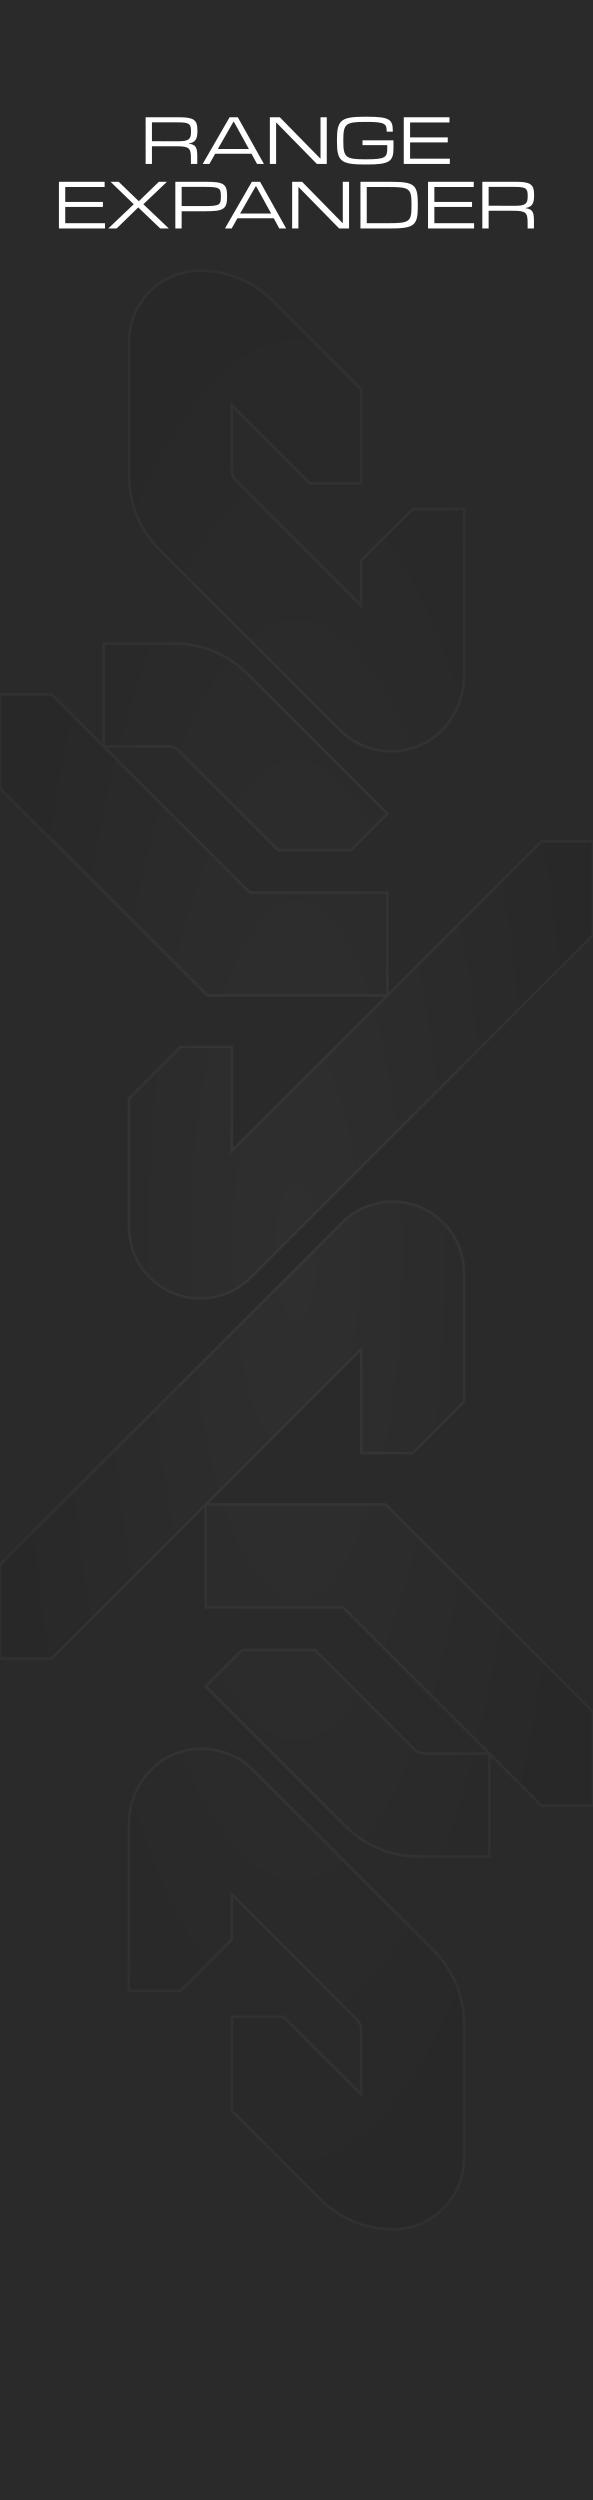
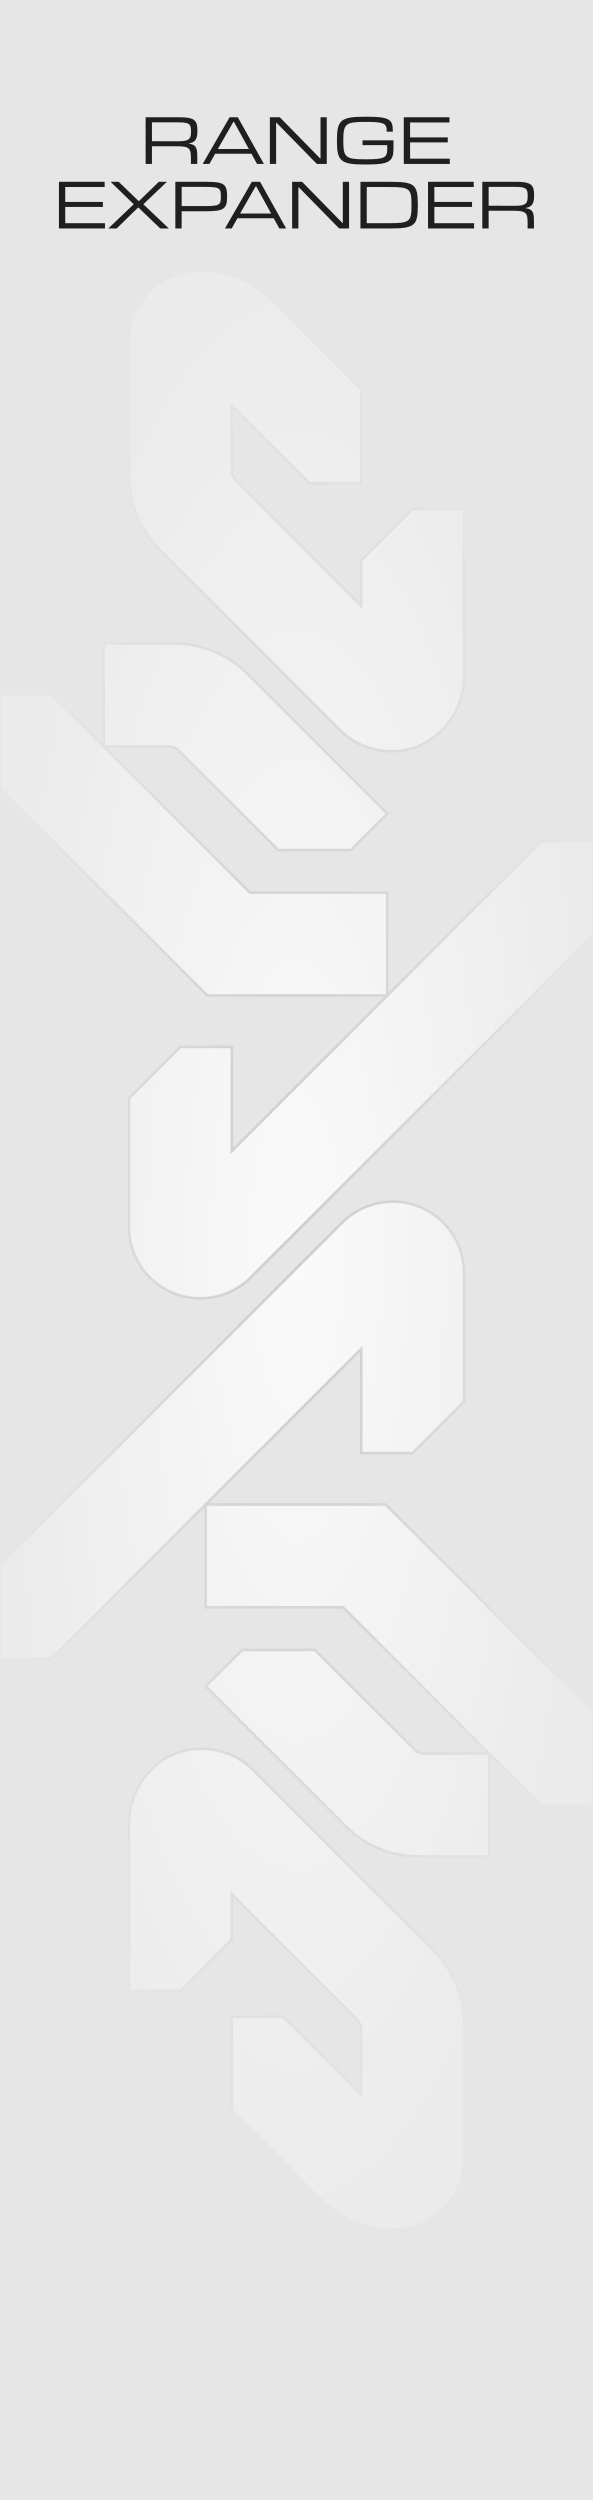
<svg xmlns="http://www.w3.org/2000/svg" xmlns:xlink="http://www.w3.org/1999/xlink" width="30.48mm" height="128.5mm" viewBox="0 0 30.48 128.5" version="1.1" id="svg8">
  <defs id="defs2">
    <linearGradient id="linearGradient14">
-       <stop style="stop-color:#363638;" offset="0" id="stop14" />
-       <stop style="stop-color:#303030;" offset="1" id="stop15" />
+       <stop style="stop-color:#CCCCCC;" offset="0" id="stop14" />
+       <stop style="stop-color:#E6E6E6;" offset="1" id="stop15" />
    </linearGradient>
    <linearGradient id="linearGradient11">
-       <stop style="stop-color:#2F2F2F;" offset="0" id="stop11" />
-       <stop style="stop-color:#282829;" offset="1" id="stop12" />
+       <stop style="stop-color:#FAFAFA;" offset="0" id="stop11" />
+       <stop style="stop-color:#EBEBEB;" offset="1" id="stop12" />
    </linearGradient>
    <rect x="7.071" y="23.234" width="115.157" height="51.518" id="rect1" />
    <rect x="7.071" y="23.234" width="115.157" height="51.518" id="rect2" />
    <radialGradient xlink:href="#linearGradient11" id="radialGradient12" cx="375" cy="113.53" fx="375" fy="113.53" r="375.5" gradientTransform="matrix(1,0,0,0.3036751,0,79.05377)" gradientUnits="userSpaceOnUse" />
    <radialGradient xlink:href="#linearGradient14" id="radialGradient15" cx="375" cy="113.53" fx="375" fy="113.53" r="375.5" gradientTransform="matrix(1,0,0,0.3036751,0,79.05377)" gradientUnits="userSpaceOnUse" />
  </defs>
  <g id="layer1" transform="translate(0,-168.5)">
-     <rect style="display:inline;opacity:1;vector-effect:none;fill:#2a2a2a;fill-opacity:1;fill-rule:evenodd;stroke:none;stroke-width:0.649;stroke-linecap:butt;stroke-linejoin:miter;stroke-miterlimit:4;stroke-dasharray:none;stroke-dashoffset:0;stroke-opacity:1;paint-order:normal" id="rect420" width="30.48" height="128.5" x="5.9211732e-17" y="168.5" />
+     <rect style="display:inline;opacity:1;vector-effect:none;fill:#e6e6e6;fill-opacity:1;fill-rule:evenodd;stroke:none;stroke-width:0.649;stroke-linecap:butt;stroke-linejoin:miter;stroke-miterlimit:4;stroke-dasharray:none;stroke-dashoffset:0;stroke-opacity:1;paint-order:normal" id="rect420" width="30.48" height="128.5" x="5.9211732e-17" y="168.5" />
    <g id="Logo_1" data-name="Logo 1" transform="matrix(0,-0.1342376,0.1342376,0,0,283.0892)" style="fill:url(#radialGradient12);fill-opacity:1;stroke:url(#radialGradient15);stroke-opacity:1">
      <path class="cls-1" d="m 393.53,150.35 a 27.32,27.32 0 0 1 -27.32,27.33 H 316.93 L 297.24,158 v -19.7 h 39.87 L 218.48,19.69 V 0 h 36 l 131,131 a 27.18,27.18 0 0 1 5.92,8.86 27.51,27.51 0 0 1 2.13,10.49 z" id="path1" style="fill:url(#radialGradient12);fill-opacity:1;stroke:url(#radialGradient15);stroke-opacity:1" />
      <polygon class="cls-1" points="238.17,78.76 277.55,78.76 277.55,147.68 198.2,227.06 162.19,227.06 162.19,207.37 238.17,131.36 " id="polygon1" style="fill:url(#radialGradient12);fill-opacity:1;stroke:url(#radialGradient15);stroke-opacity:1" />
      <path class="cls-1" d="m 221.87,120.53 -38.08,38.09 a 5.43,5.43 0 0 0 -1.61,3.86 v 24.89 H 142.8 v -27.16 a 39.37,39.37 0 0 1 11.54,-27.85 l 53.6,-53.6 13.91,13.94 z" id="path2" style="fill:url(#radialGradient12);fill-opacity:1;stroke:url(#radialGradient15);stroke-opacity:1" />
      <path class="cls-1" d="m 181.9,87.89 a 27.39,27.39 0 0 1 -6,9 l -69.25,69.23 A 39.38,39.38 0 0 1 78.83,177.65 H 27.15 A 27.16,27.16 0 0 1 0,150.53 39.2,39.2 0 0 1 3,135.45 38.63,38.63 0 0 1 11.53,122.67 L 45.44,88.76 h 36 v 19.69 l -29.83,29.84 h 24.88 a 5.37,5.37 0 0 0 3.87,-1.61 L 128.3,88.76 H 111 L 91.3,69.07 V 49.38 h 64 c 14.25,0 26.87,10.31 28.55,24.44 a 28.08,28.08 0 0 1 -1.95,14.07 z" id="path3" style="fill:url(#radialGradient12);fill-opacity:1;stroke:url(#radialGradient15);stroke-opacity:1" />
      <path class="cls-1" d="m 356.47,76.7 a 27.32,27.32 0 0 1 27.32,-27.32 h 49.28 l 19.69,19.69 v 19.69 h -39.87 l 118.63,118.6 v 19.69 h -36 l -131,-131 A 27.08,27.08 0 0 1 358.6,87.19 27.44,27.44 0 0 1 356.47,76.7 Z" id="path4" style="fill:url(#radialGradient12);fill-opacity:1;stroke:url(#radialGradient15);stroke-opacity:1" />
      <polygon class="cls-1" points="551.8,0 587.81,0 587.81,19.69 511.83,95.7 511.83,148.29 472.45,148.29 472.45,79.38 " id="polygon4" style="fill:url(#radialGradient12);fill-opacity:1;stroke:url(#radialGradient15);stroke-opacity:1" />
      <path class="cls-1" d="m 528.13,106.53 38.08,-38.09 a 5.47,5.47 0 0 0 1.61,-3.87 V 39.69 h 39.38 v 27.16 a 39.35,39.35 0 0 1 -11.54,27.84 l -53.6,53.6 -13.91,-13.93 z" id="path5" style="fill:url(#radialGradient12);fill-opacity:1;stroke:url(#radialGradient15);stroke-opacity:1" />
      <path class="cls-1" d="m 568.1,139.17 a 27.44,27.44 0 0 1 6,-9 l 69.25,-69.22 a 39.38,39.38 0 0 1 27.82,-11.53 h 51.64 a 27.16,27.16 0 0 1 27.19,27.11 39.2,39.2 0 0 1 -3,15.08 38.59,38.59 0 0 1 -8.53,12.77 l -33.91,33.91 h -36 V 118.6 L 698.4,88.76 h -24.89 a 5.38,5.38 0 0 0 -3.87,1.62 L 621.7,138.29 H 639 L 658.7,158 v 19.69 h -64 c -14.25,0 -26.87,-10.31 -28.55,-24.44 a 28.08,28.08 0 0 1 1.95,-14.08 z" id="path6" style="fill:url(#radialGradient12);fill-opacity:1;stroke:url(#radialGradient15);stroke-opacity:1" />
    </g>
  </g>
  <g id="layer3">
-     <path style="font-weight:normal;font-stretch:expanded;font-size:3.528px;font-family:'Eurostile Next LT Pro';-inkscape-font-specification:'Eurostile Next LT Pro Expanded';text-align:center;letter-spacing:0px;text-anchor:middle;fill:#ffffff;stroke:none;stroke-width:0.265" d="M 7.81,7.259 V 6.289 h 1.312 c 0.596,0 0.695,0.067 0.695,0.445 v 0.067 c 0,0.353 -0.123,0.459 -0.635,0.459 z M 10.139,8.004 c 0,-0.452 -0.095,-0.568 -0.437,-0.621 v -0.007 C 9.994,7.323 10.146,7.199 10.146,6.769 v -0.088 c 0,-0.508 -0.18,-0.653 -0.921,-0.653 H 7.486 V 8.427 H 7.81 V 7.517 h 1.256 c 0.681,0 0.748,0.102 0.748,0.642 V 8.427 H 10.139 Z m 2.085,-1.976 h -0.423 l -1.383,2.399 h 0.346 L 11.06,7.901 h 1.866 l 0.286,0.526 h 0.353 z M 11.197,7.658 11.994,6.265 h 0.032 L 12.792,7.658 Z M 16.796,6.028 H 16.475 V 8.148 H 16.461 L 14.383,6.028 H 13.871 V 8.427 h 0.321 V 6.307 h 0.018 L 16.288,8.427 h 0.508 z m 2.064,2.427 c 1.136,0 1.365,-0.148 1.365,-0.822 V 7.214 h -1.591 v 0.247 h 1.27 v 0.18 c 0,0.441 -0.099,0.547 -1.055,0.547 h -0.081 c -1.005,0 -1.122,-0.099 -1.122,-0.938 v -0.042 c 0,-0.843 0.116,-0.942 1.122,-0.942 h 0.081 c 0.921,0 1.027,0.095 1.027,0.469 v 0.032 h 0.314 V 6.706 C 20.189,6.134 19.999,6 18.86,6 h -0.102 c -1.238,0 -1.439,0.173 -1.439,1.192 v 0.071 c 0,1.023 0.198,1.192 1.439,1.192 z M 23.121,8.155 H 21.078 V 7.319 h 1.937 V 7.062 H 21.078 V 6.296 h 2.025 V 6.028 H 20.754 V 8.427 h 2.367 z" id="path27" />
-     <path style="font-weight:normal;font-stretch:expanded;font-size:3.528px;font-family:'Eurostile Next LT Pro';-inkscape-font-specification:'Eurostile Next LT Pro Expanded';text-align:center;letter-spacing:0px;text-anchor:middle;fill:#ffffff;stroke:none;stroke-width:0.265" d="M 5.396,11.472 H 3.353 V 10.636 H 5.29 V 10.378 H 3.353 V 9.613 H 5.378 V 9.345 H 3.029 V 11.744 H 5.396 Z M 7.368,10.498 8.581,9.345 H 8.165 L 7.135,10.343 6.101,9.345 H 5.685 L 6.874,10.498 5.565,11.744 H 5.995 l 1.111,-1.083 1.132,1.083 h 0.441 z m 1.969,0.095 V 9.606 h 1.168 c 0.783,0 0.847,0.056 0.847,0.469 v 0.049 c 0,0.409 -0.064,0.469 -0.847,0.469 z m 0,0.265 h 1.231 c 0.914,0 1.104,-0.106 1.104,-0.734 v -0.053 c 0,-0.621 -0.176,-0.727 -1.104,-0.727 H 9.012 V 11.744 H 9.336 Z M 13.369,9.345 H 12.945 l -1.383,2.399 h 0.346 l 0.296,-0.526 h 1.866 l 0.286,0.526 h 0.353 z m -1.027,1.63 0.797,-1.393 h 0.032 l 0.766,1.393 z m 5.599,-1.63 h -0.321 v 2.12 h -0.014 L 15.528,9.345 h -0.512 v 2.399 h 0.321 V 9.623 h 0.018 l 2.078,2.12 h 0.508 z m 3.535,1.164 c 0,-1.041 -0.169,-1.164 -1.45,-1.164 h -1.499 v 2.399 h 1.499 c 1.291,0 1.45,-0.155 1.45,-1.164 z m -2.625,0.963 V 9.613 h 1.15 c 1.058,0 1.15,0.074 1.15,0.91 v 0.042 c 0,0.818 -0.081,0.907 -1.15,0.907 z m 5.517,0 H 22.326 V 10.636 h 1.937 V 10.378 H 22.326 V 9.613 h 2.025 V 9.345 h -2.35 v 2.399 h 2.367 z m 0.748,-0.896 V 9.606 h 1.312 c 0.596,0 0.695,0.067 0.695,0.445 v 0.067 c 0,0.353 -0.123,0.459 -0.635,0.459 z m 2.328,0.744 c 0,-0.452 -0.095,-0.568 -0.437,-0.621 v -0.007 c 0.293,-0.053 0.445,-0.176 0.445,-0.607 v -0.088 c 0,-0.508 -0.18,-0.653 -0.921,-0.653 H 24.791 v 2.399 h 0.325 v -0.91 h 1.256 c 0.681,0 0.748,0.102 0.748,0.642 v 0.268 h 0.325 z" id="path28" />
+     <path style="font-weight:normal;font-stretch:expanded;font-size:3.528px;font-family:'Eurostile Next LT Pro';-inkscape-font-specification:'Eurostile Next LT Pro Expanded';text-align:center;letter-spacing:0px;text-anchor:middle;fill:#1f1f1f;stroke:none;stroke-width:0.0" d="M 7.81,7.259 V 6.289 h 1.312 c 0.596,0 0.695,0.067 0.695,0.445 v 0.067 c 0,0.353 -0.123,0.459 -0.635,0.459 z M 10.139,8.004 c 0,-0.452 -0.095,-0.568 -0.437,-0.621 v -0.007 C 9.994,7.323 10.146,7.199 10.146,6.769 v -0.088 c 0,-0.508 -0.18,-0.653 -0.921,-0.653 H 7.486 V 8.427 H 7.81 V 7.517 h 1.256 c 0.681,0 0.748,0.102 0.748,0.642 V 8.427 H 10.139 Z m 2.085,-1.976 h -0.423 l -1.383,2.399 h 0.346 L 11.06,7.901 h 1.866 l 0.286,0.526 h 0.353 z M 11.197,7.658 11.994,6.265 h 0.032 L 12.792,7.658 Z M 16.796,6.028 H 16.475 V 8.148 H 16.461 L 14.383,6.028 H 13.871 V 8.427 h 0.321 V 6.307 h 0.018 L 16.288,8.427 h 0.508 z m 2.064,2.427 c 1.136,0 1.365,-0.148 1.365,-0.822 V 7.214 h -1.591 v 0.247 h 1.27 v 0.18 c 0,0.441 -0.099,0.547 -1.055,0.547 h -0.081 c -1.005,0 -1.122,-0.099 -1.122,-0.938 v -0.042 c 0,-0.843 0.116,-0.942 1.122,-0.942 h 0.081 c 0.921,0 1.027,0.095 1.027,0.469 v 0.032 h 0.314 V 6.706 C 20.189,6.134 19.999,6 18.86,6 h -0.102 c -1.238,0 -1.439,0.173 -1.439,1.192 v 0.071 c 0,1.023 0.198,1.192 1.439,1.192 z M 23.121,8.155 H 21.078 V 7.319 h 1.937 V 7.062 H 21.078 V 6.296 h 2.025 V 6.028 H 20.754 V 8.427 h 2.367 z" id="path27" />
+     <path style="font-weight:normal;font-stretch:expanded;font-size:3.528px;font-family:'Eurostile Next LT Pro';-inkscape-font-specification:'Eurostile Next LT Pro Expanded';text-align:center;letter-spacing:0px;text-anchor:middle;fill:#1f1f1f;stroke:none;stroke-width:0.0" d="M 5.396,11.472 H 3.353 V 10.636 H 5.29 V 10.378 H 3.353 V 9.613 H 5.378 V 9.345 H 3.029 V 11.744 H 5.396 Z M 7.368,10.498 8.581,9.345 H 8.165 L 7.135,10.343 6.101,9.345 H 5.685 L 6.874,10.498 5.565,11.744 H 5.995 l 1.111,-1.083 1.132,1.083 h 0.441 z m 1.969,0.095 V 9.606 h 1.168 c 0.783,0 0.847,0.056 0.847,0.469 v 0.049 c 0,0.409 -0.064,0.469 -0.847,0.469 z m 0,0.265 h 1.231 c 0.914,0 1.104,-0.106 1.104,-0.734 v -0.053 c 0,-0.621 -0.176,-0.727 -1.104,-0.727 H 9.012 V 11.744 H 9.336 Z M 13.369,9.345 H 12.945 l -1.383,2.399 h 0.346 l 0.296,-0.526 h 1.866 l 0.286,0.526 h 0.353 z m -1.027,1.63 0.797,-1.393 h 0.032 l 0.766,1.393 z m 5.599,-1.63 h -0.321 v 2.12 h -0.014 L 15.528,9.345 h -0.512 v 2.399 h 0.321 V 9.623 h 0.018 l 2.078,2.12 h 0.508 z m 3.535,1.164 c 0,-1.041 -0.169,-1.164 -1.45,-1.164 h -1.499 v 2.399 h 1.499 c 1.291,0 1.45,-0.155 1.45,-1.164 z m -2.625,0.963 V 9.613 h 1.15 c 1.058,0 1.15,0.074 1.15,0.91 v 0.042 c 0,0.818 -0.081,0.907 -1.15,0.907 z m 5.517,0 H 22.326 V 10.636 h 1.937 V 10.378 H 22.326 V 9.613 h 2.025 V 9.345 h -2.35 v 2.399 h 2.367 z m 0.748,-0.896 V 9.606 h 1.312 c 0.596,0 0.695,0.067 0.695,0.445 v 0.067 c 0,0.353 -0.123,0.459 -0.635,0.459 z m 2.328,0.744 c 0,-0.452 -0.095,-0.568 -0.437,-0.621 v -0.007 c 0.293,-0.053 0.445,-0.176 0.445,-0.607 v -0.088 c 0,-0.508 -0.18,-0.653 -0.921,-0.653 H 24.791 v 2.399 h 0.325 v -0.91 h 1.256 c 0.681,0 0.748,0.102 0.748,0.642 v 0.268 h 0.325 z" id="path28" />
  </g>
  <g id="layer2" style="display:none">
    <circle cy="114" cx="10" id="blink6" style="display:inline;opacity:1;vector-effect:none;fill:#ff00ff;fill-opacity:1;fill-rule:evenodd;stroke:none;stroke-width:1;stroke-linecap:butt;stroke-linejoin:miter;stroke-miterlimit:4;stroke-dasharray:none;stroke-dashoffset:0;stroke-opacity:1;paint-order:normal" r="4" />
    <circle style="display:inline;opacity:1;vector-effect:none;fill:#0000ff;fill-opacity:1;fill-rule:evenodd;stroke:none;stroke-width:1;stroke-linecap:butt;stroke-linejoin:miter;stroke-miterlimit:4;stroke-dasharray:none;stroke-dashoffset:0;stroke-opacity:1;paint-order:normal" id="out6" cx="20" cy="114" r="4" />
    <circle cy="102" cx="10" id="blink5" style="display:inline;opacity:1;vector-effect:none;fill:#ff00ff;fill-opacity:1;fill-rule:evenodd;stroke:none;stroke-width:1;stroke-linecap:butt;stroke-linejoin:miter;stroke-miterlimit:4;stroke-dasharray:none;stroke-dashoffset:0;stroke-opacity:1;paint-order:normal" r="4" />
    <circle style="display:inline;opacity:1;vector-effect:none;fill:#0000ff;fill-opacity:1;fill-rule:evenodd;stroke:none;stroke-width:1;stroke-linecap:butt;stroke-linejoin:miter;stroke-miterlimit:4;stroke-dasharray:none;stroke-dashoffset:0;stroke-opacity:1;paint-order:normal" id="out5" cx="20" cy="102" r="4" />
    <circle cy="90" cx="10" id="blink4" style="display:inline;opacity:1;vector-effect:none;fill:#ff00ff;fill-opacity:1;fill-rule:evenodd;stroke:none;stroke-width:1;stroke-linecap:butt;stroke-linejoin:miter;stroke-miterlimit:4;stroke-dasharray:none;stroke-dashoffset:0;stroke-opacity:1;paint-order:normal" r="4" />
    <circle style="display:inline;opacity:1;vector-effect:none;fill:#0000ff;fill-opacity:1;fill-rule:evenodd;stroke:none;stroke-width:1;stroke-linecap:butt;stroke-linejoin:miter;stroke-miterlimit:4;stroke-dasharray:none;stroke-dashoffset:0;stroke-opacity:1;paint-order:normal" id="out4" cx="20" cy="90" r="4" />
    <circle cy="78" cx="10" id="blink3" style="display:inline;opacity:1;vector-effect:none;fill:#ff00ff;fill-opacity:1;fill-rule:evenodd;stroke:none;stroke-width:1;stroke-linecap:butt;stroke-linejoin:miter;stroke-miterlimit:4;stroke-dasharray:none;stroke-dashoffset:0;stroke-opacity:1;paint-order:normal" r="4" />
    <circle style="display:inline;opacity:1;vector-effect:none;fill:#0000ff;fill-opacity:1;fill-rule:evenodd;stroke:none;stroke-width:1;stroke-linecap:butt;stroke-linejoin:miter;stroke-miterlimit:4;stroke-dasharray:none;stroke-dashoffset:0;stroke-opacity:1;paint-order:normal" id="out3" cx="20" cy="78" r="4" />
    <circle cy="66" cx="10" id="blink2" style="display:inline;opacity:1;vector-effect:none;fill:#ff00ff;fill-opacity:1;fill-rule:evenodd;stroke:none;stroke-width:1;stroke-linecap:butt;stroke-linejoin:miter;stroke-miterlimit:4;stroke-dasharray:none;stroke-dashoffset:0;stroke-opacity:1;paint-order:normal" r="4" />
    <circle style="display:inline;opacity:1;vector-effect:none;fill:#0000ff;fill-opacity:1;fill-rule:evenodd;stroke:none;stroke-width:1;stroke-linecap:butt;stroke-linejoin:miter;stroke-miterlimit:4;stroke-dasharray:none;stroke-dashoffset:0;stroke-opacity:1;paint-order:normal" id="out2" cx="20" cy="66" r="4" />
    <circle cy="54" cx="10" id="blink1" style="display:inline;opacity:1;vector-effect:none;fill:#ff00ff;fill-opacity:1;fill-rule:evenodd;stroke:none;stroke-width:1;stroke-linecap:butt;stroke-linejoin:miter;stroke-miterlimit:4;stroke-dasharray:none;stroke-dashoffset:0;stroke-opacity:1;paint-order:normal" r="4" />
    <circle style="display:inline;opacity:1;vector-effect:none;fill:#0000ff;fill-opacity:1;fill-rule:evenodd;stroke:none;stroke-width:1;stroke-linecap:butt;stroke-linejoin:miter;stroke-miterlimit:4;stroke-dasharray:none;stroke-dashoffset:0;stroke-opacity:1;paint-order:normal" id="out1" cx="20" cy="54" r="4" />
    <circle cy="20" cx="15" id="input" style="display:inline;opacity:1;vector-effect:none;fill:#00ff00;fill-opacity:1;fill-rule:evenodd;stroke:none;stroke-width:1;stroke-linecap:butt;stroke-linejoin:miter;stroke-miterlimit:4;stroke-dasharray:none;stroke-dashoffset:0;stroke-opacity:1;paint-order:normal" r="4" />
  </g>
</svg>
